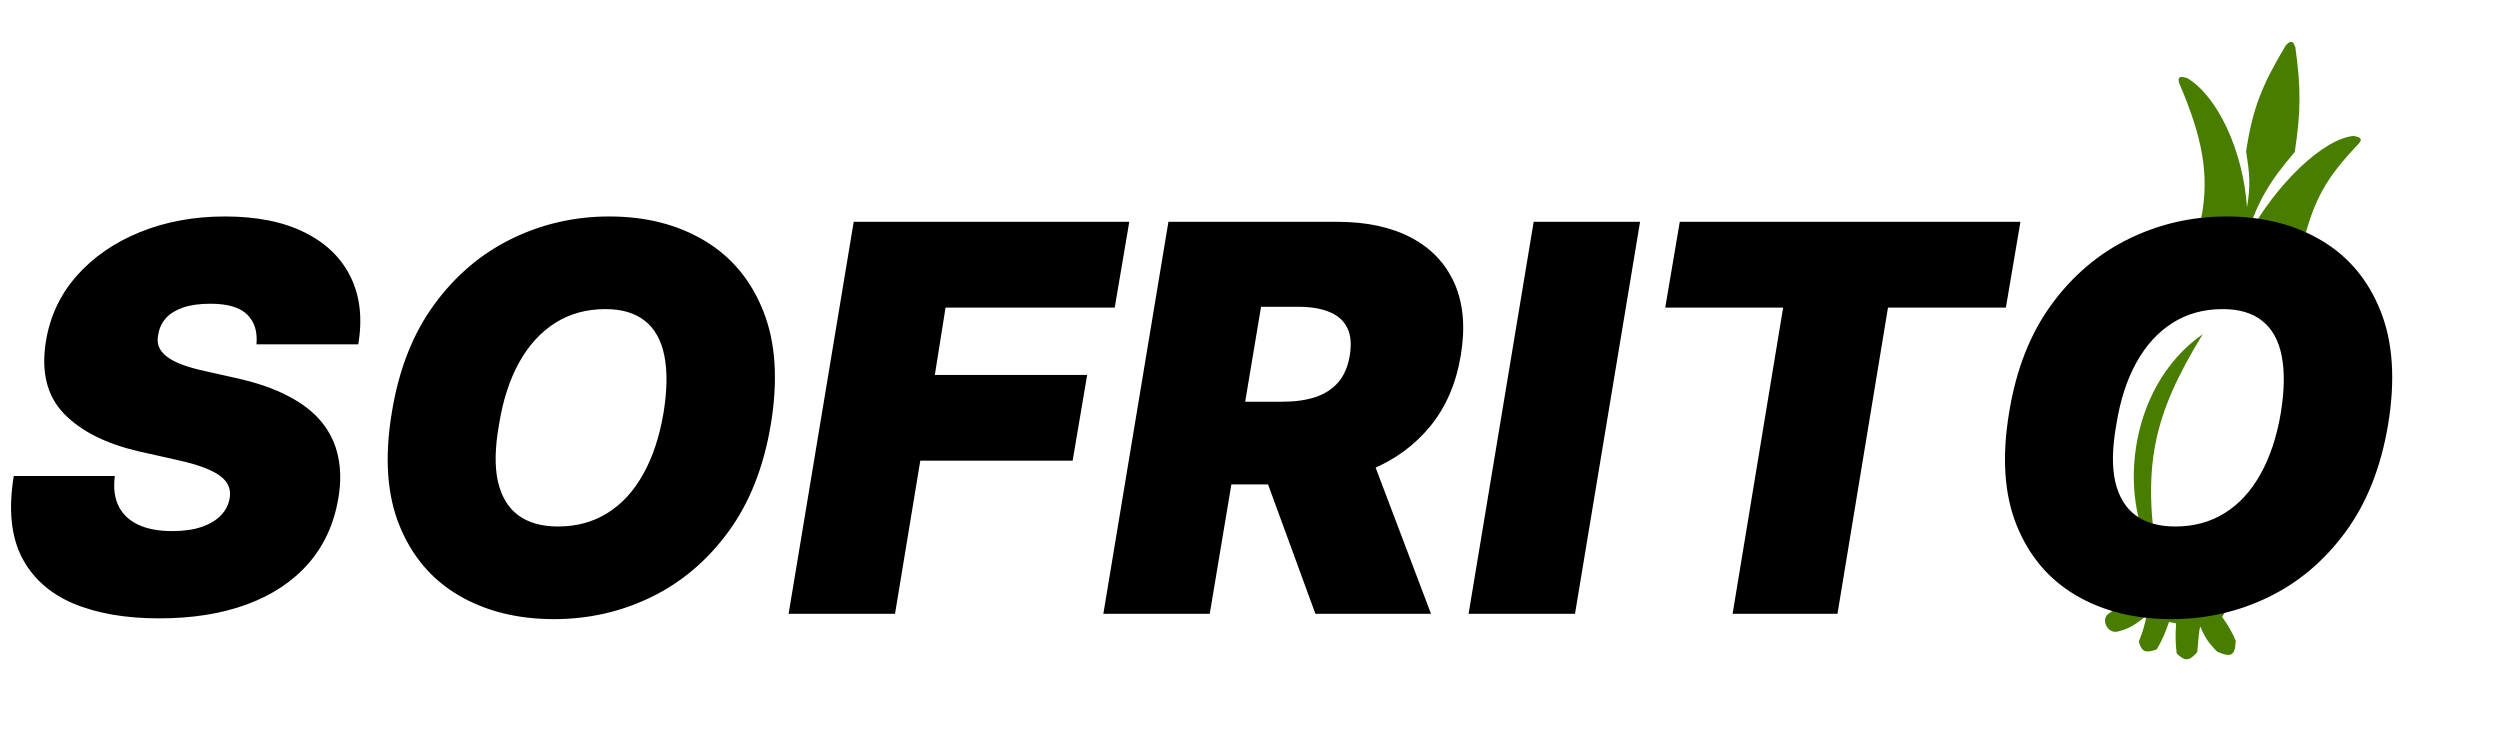
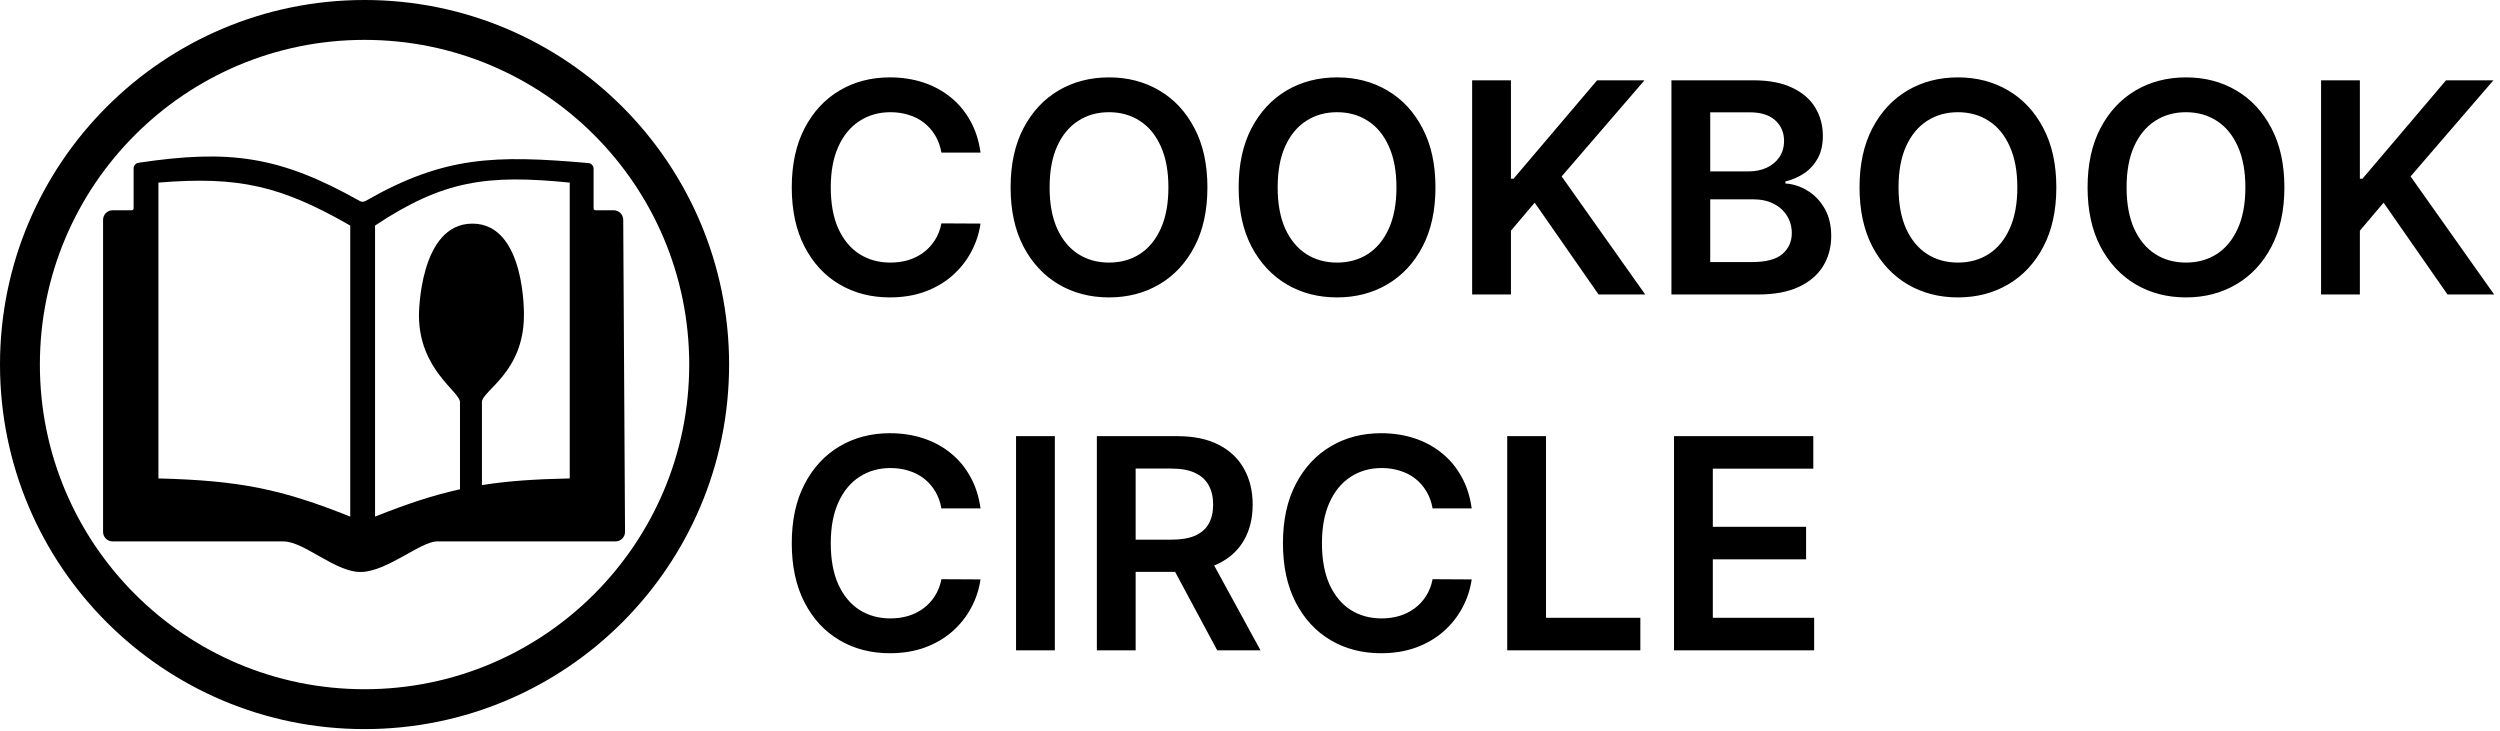
- <svg xmlns="http://www.w3.org/2000/svg" width="167" height="50" viewBox="0 0 167 50" fill="none">
-   <path d="M147.143 22.322C143.752 27.854 143.156 31.159 144.088 37.363C141.482 33.8 141.942 25.952 147.143 22.322Z" fill="#497D00" />
-   <path d="M157.232 9.08C155.227 9.243 152.054 12.279 150.16 15.76L153.847 16.5C153.859 16.347 153.876 16.189 153.898 16.024C154.618 13.31 155.368 11.902 157.51 9.655C157.801 9.335 157.795 9.197 157.232 9.08Z" fill="#497D00" />
-   <path d="M146.105 5.217C145.593 5.067 145.46 5.126 145.568 5.552C147.093 9.094 147.63 11.668 147.029 14.629C146.973 14.792 146.917 14.948 146.86 15.098L150.08 15.744C150.825 13.45 151.566 12.162 153.29 10.154C153.704 7.42 153.706 5.888 153.33 3.158C153.173 2.72 153.038 2.669 152.691 3.028C151.086 5.716 150.465 7.266 150.038 10.135C150.28 11.591 150.346 12.406 150.098 13.846C149.842 10.072 148.13 6.417 146.105 5.217Z" fill="#497D00" />
-   <path d="M149.347 42.797C149.075 42.176 148.875 41.828 148.437 41.206L149.642 39.247L142.279 39.955L140.773 41.055C140.368 41.466 140.804 42.359 141.48 42.185C142.262 41.985 142.675 41.707 143.398 41.12C143.249 41.813 143.136 42.195 142.872 42.863C143.069 43.589 143.367 43.633 144.074 43.378C144.462 42.703 144.63 42.296 144.89 41.546L145.364 41.643C145.314 42.419 145.312 42.857 145.401 43.648C145.926 44.162 146.225 44.204 146.776 43.557C146.858 42.586 146.904 42.095 146.975 41.847C147.295 42.601 147.546 42.969 148.112 43.533C149.044 43.951 149.314 43.79 149.347 42.797Z" fill="#497D00" />
-   <path d="M17.131 23C17.207 22.156 17.003 21.496 16.517 21.018C16.031 20.533 15.213 20.29 14.062 20.29C13.329 20.29 12.716 20.375 12.222 20.546C11.736 20.716 11.357 20.95 11.084 21.249C10.82 21.547 10.653 21.892 10.585 22.284C10.508 22.591 10.513 22.872 10.598 23.128C10.692 23.375 10.867 23.601 11.122 23.805C11.386 24.01 11.732 24.193 12.158 24.355C12.592 24.517 13.108 24.662 13.704 24.79L15.75 25.25C17.148 25.557 18.32 25.962 19.266 26.465C20.22 26.959 20.97 27.547 21.516 28.229C22.061 28.91 22.419 29.673 22.59 30.517C22.768 31.361 22.773 32.281 22.602 33.278C22.312 35 21.643 36.457 20.595 37.651C19.547 38.844 18.179 39.751 16.491 40.374C14.804 40.996 12.852 41.307 10.636 41.307C8.369 41.307 6.443 40.97 4.858 40.297C3.281 39.615 2.139 38.575 1.432 37.178C0.733 35.771 0.562 33.977 0.92 31.796H7.67C7.568 32.597 7.653 33.27 7.926 33.815C8.199 34.361 8.638 34.774 9.243 35.055C9.848 35.337 10.602 35.477 11.506 35.477C12.273 35.477 12.929 35.383 13.474 35.196C14.02 35.008 14.45 34.749 14.766 34.416C15.081 34.084 15.273 33.705 15.341 33.278C15.409 32.886 15.341 32.537 15.136 32.23C14.932 31.923 14.561 31.646 14.024 31.399C13.487 31.152 12.75 30.926 11.812 30.722L9.307 30.159C7.082 29.648 5.403 28.804 4.27 27.628C3.136 26.452 2.736 24.841 3.068 22.796C3.341 21.125 4.027 19.668 5.126 18.423C6.234 17.171 7.641 16.199 9.345 15.508C11.058 14.81 12.954 14.46 15.034 14.46C17.148 14.46 18.916 14.814 20.34 15.521C21.771 16.229 22.798 17.222 23.421 18.5C24.051 19.778 24.222 21.278 23.932 23H17.131ZM51.488 28.369C51.011 31.216 50.065 33.602 48.65 35.528C47.235 37.455 45.518 38.908 43.498 39.888C41.478 40.868 39.318 41.358 37.016 41.358C34.562 41.358 32.431 40.825 30.624 39.76C28.817 38.695 27.501 37.135 26.674 35.081C25.847 33.027 25.681 30.517 26.175 27.551C26.636 24.704 27.573 22.31 28.988 20.366C30.403 18.423 32.129 16.953 34.166 15.956C36.202 14.959 38.38 14.46 40.698 14.46C43.136 14.46 45.254 14.997 47.052 16.071C48.859 17.145 50.171 18.717 50.989 20.788C51.816 22.859 51.982 25.386 51.488 28.369ZM44.329 27.551C44.568 26.051 44.584 24.79 44.38 23.767C44.175 22.736 43.745 21.96 43.089 21.44C42.432 20.912 41.55 20.648 40.443 20.648C39.181 20.648 38.065 20.954 37.093 21.568C36.121 22.182 35.316 23.064 34.677 24.215C34.038 25.365 33.59 26.75 33.334 28.369C33.062 29.886 33.036 31.148 33.258 32.153C33.488 33.159 33.94 33.913 34.613 34.416C35.295 34.919 36.181 35.17 37.272 35.17C38.516 35.17 39.616 34.872 40.57 34.276C41.533 33.679 42.33 32.814 42.961 31.68C43.6 30.547 44.056 29.171 44.329 27.551ZM73.704 41L78.05 14.818H89.351C91.294 14.818 92.935 15.172 94.273 15.879C95.611 16.587 96.574 17.605 97.162 18.935C97.75 20.264 97.891 21.858 97.584 23.716C97.277 25.591 96.6 27.172 95.552 28.459C94.512 29.737 93.186 30.709 91.576 31.374C89.973 32.03 88.175 32.358 86.181 32.358H79.431L80.351 26.835H85.669C86.505 26.835 87.238 26.733 87.868 26.528C88.499 26.315 89.01 25.983 89.402 25.531C89.794 25.071 90.05 24.466 90.169 23.716C90.289 22.966 90.229 22.357 89.99 21.888C89.752 21.41 89.356 21.061 88.802 20.84C88.248 20.609 87.561 20.494 86.743 20.494H84.238L80.811 41H73.704ZM91.039 28.983L95.59 41H87.868L83.471 28.983H91.039ZM109.556 14.818L105.21 41H98.102L102.449 14.818H109.556ZM111.238 20.546L112.209 14.818H134.965L133.993 20.546H126.118L122.743 41H115.738L119.113 20.546H111.238Z" fill="black" />
-   <path d="M52.68 41L57.027 14.818H75.436L74.464 20.546H63.163L62.447 25.046H72.623L71.652 30.773H61.475L59.788 41H52.68ZM159.523 28.369C159.046 31.216 158.1 33.602 156.685 35.528C155.27 37.455 153.553 38.908 151.533 39.888C149.513 40.868 147.353 41.358 145.051 41.358C142.597 41.358 140.466 40.825 138.659 39.76C136.853 38.695 135.536 37.135 134.709 35.081C133.882 33.027 133.716 30.517 134.211 27.551C134.671 24.704 135.608 22.31 137.023 20.366C138.438 18.423 140.164 16.953 142.201 15.956C144.238 14.959 146.415 14.46 148.733 14.46C151.171 14.46 153.289 14.997 155.087 16.071C156.894 17.145 158.206 18.717 159.025 20.788C159.851 22.859 160.017 25.386 159.523 28.369ZM152.364 27.551C152.603 26.051 152.62 24.79 152.415 23.767C152.211 22.736 151.78 21.96 151.124 21.44C150.468 20.912 149.586 20.648 148.478 20.648C147.216 20.648 146.1 20.954 145.128 21.568C144.157 22.182 143.351 23.064 142.712 24.215C142.073 25.365 141.625 26.75 141.37 28.369C141.097 29.886 141.071 31.148 141.293 32.153C141.523 33.159 141.975 33.913 142.648 34.416C143.33 34.919 144.216 35.17 145.307 35.17C146.551 35.17 147.651 34.872 148.605 34.276C149.569 33.679 150.365 32.814 150.996 31.68C151.635 30.547 152.091 29.171 152.364 27.551Z" fill="black" />
+ <svg xmlns="http://www.w3.org/2000/svg" width="815" height="238" viewBox="0 0 815 238" fill="none">
+   <circle cx="118.844" cy="118.844" r="112.344" stroke="black" stroke-width="13" />
+   <path fill-rule="evenodd" clip-rule="evenodd" d="M43.555 67.927C43.555 68.27 43.277 68.549 42.933 68.549H36.711C34.993 68.549 33.6 69.942 33.6 71.66V173.393C33.6 175.111 34.993 176.504 36.711 176.504H92.4C99.244 176.504 109.466 186.757 117.911 186.46C126.355 186.163 137.2 176.504 142.489 176.504H200.648C202.373 176.504 203.769 175.1 203.759 173.375L203.173 71.642C203.163 69.931 201.773 68.549 200.062 68.549H194.133C193.789 68.549 193.511 68.27 193.511 67.927V55.012C193.511 54.045 192.762 53.237 191.799 53.154C161.416 50.51 144.803 50.816 119.162 65.517C118.585 65.848 117.857 65.852 117.278 65.525C91.149 50.811 74.807 48.639 45.148 53.062C44.238 53.198 43.555 53.984 43.555 54.905V67.927ZM51.644 155.971V59.527C77.929 57.373 91.583 60.591 114.177 73.527V168.415C91.843 159.481 78.205 156.64 51.644 155.971ZM122.266 168.415V73.527C144.532 58.754 158.741 56.846 185.733 59.527V155.971C174.563 156.197 165.611 156.78 157.111 158.146V131.082C157.111 127.349 170.8 121.438 170.8 102.771C170.8 102.771 171.422 72.904 154 72.904C136.577 72.904 136.577 102.771 136.577 102.771C136.577 120.504 149.955 127.66 149.955 131.082V159.504C141.4 161.384 132.796 164.204 122.266 168.415Z" fill="black" />
+   <path d="M319.648 49.739H306.898C306.534 47.648 305.864 45.795 304.886 44.182C303.909 42.545 302.693 41.159 301.239 40.023C299.784 38.886 298.125 38.034 296.261 37.466C294.42 36.875 292.432 36.58 290.295 36.58C286.5 36.58 283.136 37.534 280.205 39.443C277.273 41.33 274.977 44.102 273.318 47.761C271.659 51.398 270.83 55.841 270.83 61.091C270.83 66.432 271.659 70.932 273.318 74.591C275 78.227 277.295 80.977 280.205 82.841C283.136 84.682 286.489 85.602 290.261 85.602C292.352 85.602 294.307 85.329 296.125 84.784C297.966 84.216 299.614 83.386 301.068 82.296C302.545 81.204 303.784 79.864 304.784 78.273C305.807 76.682 306.511 74.864 306.898 72.818L319.648 72.886C319.17 76.204 318.136 79.318 316.545 82.227C314.977 85.136 312.92 87.704 310.375 89.932C307.83 92.136 304.852 93.864 301.443 95.114C298.034 96.341 294.25 96.954 290.091 96.954C283.955 96.954 278.477 95.534 273.659 92.693C268.841 89.852 265.045 85.75 262.273 80.386C259.5 75.023 258.114 68.591 258.114 61.091C258.114 53.568 259.511 47.136 262.307 41.795C265.102 36.432 268.909 32.33 273.727 29.489C278.545 26.648 284 25.227 290.091 25.227C293.977 25.227 297.591 25.773 300.932 26.864C304.273 27.954 307.25 29.557 309.864 31.671C312.477 33.761 314.625 36.33 316.307 39.375C318.011 42.398 319.125 45.852 319.648 49.739ZM393.616 61.091C393.616 68.614 392.207 75.057 389.389 80.421C386.594 85.761 382.776 89.852 377.935 92.693C373.116 95.534 367.651 96.954 361.537 96.954C355.423 96.954 349.946 95.534 345.105 92.693C340.287 89.829 336.469 85.727 333.651 80.386C330.855 75.023 329.457 68.591 329.457 61.091C329.457 53.568 330.855 47.136 333.651 41.795C336.469 36.432 340.287 32.33 345.105 29.489C349.946 26.648 355.423 25.227 361.537 25.227C367.651 25.227 373.116 26.648 377.935 29.489C382.776 32.33 386.594 36.432 389.389 41.795C392.207 47.136 393.616 53.568 393.616 61.091ZM380.901 61.091C380.901 55.795 380.071 51.33 378.412 47.693C376.776 44.034 374.503 41.273 371.594 39.409C368.685 37.523 365.332 36.58 361.537 36.58C357.741 36.58 354.389 37.523 351.48 39.409C348.571 41.273 346.287 44.034 344.628 47.693C342.991 51.33 342.173 55.795 342.173 61.091C342.173 66.386 342.991 70.864 344.628 74.523C346.287 78.159 348.571 80.921 351.48 82.807C354.389 84.671 357.741 85.602 361.537 85.602C365.332 85.602 368.685 84.671 371.594 82.807C374.503 80.921 376.776 78.159 378.412 74.523C380.071 70.864 380.901 66.386 380.901 61.091ZM467.96 61.091C467.96 68.614 466.551 75.057 463.733 80.421C460.938 85.761 457.119 89.852 452.278 92.693C447.46 95.534 441.994 96.954 435.881 96.954C429.767 96.954 424.29 95.534 419.449 92.693C414.631 89.829 410.813 85.727 407.994 80.386C405.199 75.023 403.801 68.591 403.801 61.091C403.801 53.568 405.199 47.136 407.994 41.795C410.813 36.432 414.631 32.33 419.449 29.489C424.29 26.648 429.767 25.227 435.881 25.227C441.994 25.227 447.46 26.648 452.278 29.489C457.119 32.33 460.938 36.432 463.733 41.795C466.551 47.136 467.96 53.568 467.96 61.091ZM455.244 61.091C455.244 55.795 454.415 51.33 452.756 47.693C451.119 44.034 448.847 41.273 445.938 39.409C443.028 37.523 439.676 36.58 435.881 36.58C432.085 36.58 428.733 37.523 425.824 39.409C422.915 41.273 420.631 44.034 418.972 47.693C417.335 51.33 416.517 55.795 416.517 61.091C416.517 66.386 417.335 70.864 418.972 74.523C420.631 78.159 422.915 80.921 425.824 82.807C428.733 84.671 432.085 85.602 435.881 85.602C439.676 85.602 443.028 84.671 445.938 82.807C448.847 80.921 451.119 78.159 452.756 74.523C454.415 70.864 455.244 66.386 455.244 61.091ZM479.918 96V26.182H492.565V58.261H493.418L520.656 26.182H536.099L509.099 57.511L536.338 96H521.134L500.304 66.068L492.565 75.204V96H479.918ZM544.886 96V26.182H571.614C576.659 26.182 580.852 26.977 584.193 28.568C587.557 30.136 590.068 32.284 591.727 35.011C593.409 37.739 594.25 40.83 594.25 44.284C594.25 47.125 593.705 49.557 592.614 51.58C591.523 53.58 590.057 55.205 588.216 56.455C586.375 57.705 584.318 58.602 582.045 59.148V59.83C584.523 59.966 586.898 60.727 589.17 62.114C591.466 63.477 593.341 65.409 594.795 67.909C596.25 70.409 596.977 73.432 596.977 76.977C596.977 80.591 596.102 83.841 594.352 86.727C592.602 89.591 589.966 91.852 586.443 93.511C582.92 95.171 578.489 96 573.148 96H544.886ZM557.534 85.432H571.136C575.727 85.432 579.034 84.557 581.057 82.807C583.102 81.034 584.125 78.761 584.125 75.989C584.125 73.921 583.614 72.057 582.591 70.398C581.568 68.716 580.114 67.398 578.227 66.443C576.341 65.466 574.091 64.977 571.477 64.977H557.534V85.432ZM557.534 55.875H570.045C572.227 55.875 574.193 55.477 575.943 54.682C577.693 53.864 579.068 52.716 580.068 51.239C581.091 49.739 581.602 47.966 581.602 45.92C581.602 43.216 580.648 40.989 578.739 39.239C576.852 37.489 574.045 36.614 570.318 36.614H557.534V55.875ZM670.366 61.091C670.366 68.614 668.957 75.057 666.139 80.421C663.344 85.761 659.526 89.852 654.685 92.693C649.866 95.534 644.401 96.954 638.287 96.954C632.173 96.954 626.696 95.534 621.855 92.693C617.037 89.829 613.219 85.727 610.401 80.386C607.605 75.023 606.207 68.591 606.207 61.091C606.207 53.568 607.605 47.136 610.401 41.795C613.219 36.432 617.037 32.33 621.855 29.489C626.696 26.648 632.173 25.227 638.287 25.227C644.401 25.227 649.866 26.648 654.685 29.489C659.526 32.33 663.344 36.432 666.139 41.795C668.957 47.136 670.366 53.568 670.366 61.091ZM657.651 61.091C657.651 55.795 656.821 51.33 655.162 47.693C653.526 44.034 651.253 41.273 648.344 39.409C645.435 37.523 642.082 36.58 638.287 36.58C634.491 36.58 631.139 37.523 628.23 39.409C625.321 41.273 623.037 44.034 621.378 47.693C619.741 51.33 618.923 55.795 618.923 61.091C618.923 66.386 619.741 70.864 621.378 74.523C623.037 78.159 625.321 80.921 628.23 82.807C631.139 84.671 634.491 85.602 638.287 85.602C642.082 85.602 645.435 84.671 648.344 82.807C651.253 80.921 653.526 78.159 655.162 74.523C656.821 70.864 657.651 66.386 657.651 61.091ZM744.71 61.091C744.71 68.614 743.301 75.057 740.483 80.421C737.688 85.761 733.869 89.852 729.028 92.693C724.21 95.534 718.744 96.954 712.631 96.954C706.517 96.954 701.04 95.534 696.199 92.693C691.381 89.829 687.563 85.727 684.744 80.386C681.949 75.023 680.551 68.591 680.551 61.091C680.551 53.568 681.949 47.136 684.744 41.795C687.563 36.432 691.381 32.33 696.199 29.489C701.04 26.648 706.517 25.227 712.631 25.227C718.744 25.227 724.21 26.648 729.028 29.489C733.869 32.33 737.688 36.432 740.483 41.795C743.301 47.136 744.71 53.568 744.71 61.091ZM731.994 61.091C731.994 55.795 731.165 51.33 729.506 47.693C727.869 44.034 725.597 41.273 722.688 39.409C719.778 37.523 716.426 36.58 712.631 36.58C708.835 36.58 705.483 37.523 702.574 39.409C699.665 41.273 697.381 44.034 695.722 47.693C694.085 51.33 693.267 55.795 693.267 61.091C693.267 66.386 694.085 70.864 695.722 74.523C697.381 78.159 699.665 80.921 702.574 82.807C705.483 84.671 708.835 85.602 712.631 85.602C716.426 85.602 719.778 84.671 722.688 82.807C725.597 80.921 727.869 78.159 729.506 74.523C731.165 70.864 731.994 66.386 731.994 61.091ZM756.668 96V26.182H769.315V58.261H770.168L797.406 26.182H812.849L785.849 57.511L813.088 96H797.884L777.054 66.068L769.315 75.204V96H756.668ZM319.648 165.739H306.898C306.534 163.648 305.864 161.795 304.886 160.182C303.909 158.545 302.693 157.159 301.239 156.023C299.784 154.886 298.125 154.034 296.261 153.466C294.42 152.875 292.432 152.58 290.295 152.58C286.5 152.58 283.136 153.534 280.205 155.443C277.273 157.33 274.977 160.102 273.318 163.761C271.659 167.398 270.83 171.841 270.83 177.091C270.83 182.432 271.659 186.932 273.318 190.591C275 194.227 277.295 196.977 280.205 198.841C283.136 200.682 286.489 201.602 290.261 201.602C292.352 201.602 294.307 201.33 296.125 200.784C297.966 200.216 299.614 199.386 301.068 198.295C302.545 197.205 303.784 195.864 304.784 194.273C305.807 192.682 306.511 190.864 306.898 188.818L319.648 188.886C319.17 192.205 318.136 195.318 316.545 198.227C314.977 201.136 312.92 203.705 310.375 205.932C307.83 208.136 304.852 209.864 301.443 211.114C298.034 212.341 294.25 212.955 290.091 212.955C283.955 212.955 278.477 211.534 273.659 208.693C268.841 205.852 265.045 201.75 262.273 196.386C259.5 191.023 258.114 184.591 258.114 177.091C258.114 169.568 259.511 163.136 262.307 157.795C265.102 152.432 268.909 148.33 273.727 145.489C278.545 142.648 284 141.227 290.091 141.227C293.977 141.227 297.591 141.773 300.932 142.864C304.273 143.955 307.25 145.557 309.864 147.67C312.477 149.761 314.625 152.33 316.307 155.375C318.011 158.398 319.125 161.852 319.648 165.739ZM343.878 142.182V212H331.23V142.182H343.878ZM357.574 212V142.182H383.756C389.119 142.182 393.619 143.114 397.256 144.977C400.915 146.841 403.676 149.455 405.54 152.818C407.426 156.159 408.369 160.057 408.369 164.511C408.369 168.989 407.415 172.875 405.506 176.17C403.619 179.443 400.835 181.977 397.153 183.773C393.472 185.545 388.949 186.432 383.585 186.432H364.938V175.932H381.881C385.017 175.932 387.585 175.5 389.585 174.636C391.585 173.75 393.063 172.466 394.017 170.784C394.994 169.08 395.483 166.989 395.483 164.511C395.483 162.034 394.994 159.92 394.017 158.17C393.04 156.398 391.551 155.057 389.551 154.148C387.551 153.216 384.972 152.75 381.812 152.75H370.222V212H357.574ZM393.642 180.364L410.926 212H396.812L379.835 180.364H393.642ZM479.773 165.739H467.023C466.659 163.648 465.989 161.795 465.011 160.182C464.034 158.545 462.818 157.159 461.364 156.023C459.909 154.886 458.25 154.034 456.386 153.466C454.545 152.875 452.557 152.58 450.42 152.58C446.625 152.58 443.261 153.534 440.33 155.443C437.398 157.33 435.102 160.102 433.443 163.761C431.784 167.398 430.955 171.841 430.955 177.091C430.955 182.432 431.784 186.932 433.443 190.591C435.125 194.227 437.42 196.977 440.33 198.841C443.261 200.682 446.614 201.602 450.386 201.602C452.477 201.602 454.432 201.33 456.25 200.784C458.091 200.216 459.739 199.386 461.193 198.295C462.67 197.205 463.909 195.864 464.909 194.273C465.932 192.682 466.636 190.864 467.023 188.818L479.773 188.886C479.295 192.205 478.261 195.318 476.67 198.227C475.102 201.136 473.045 203.705 470.5 205.932C467.955 208.136 464.977 209.864 461.568 211.114C458.159 212.341 454.375 212.955 450.216 212.955C444.08 212.955 438.602 211.534 433.784 208.693C428.966 205.852 425.17 201.75 422.398 196.386C419.625 191.023 418.239 184.591 418.239 177.091C418.239 169.568 419.636 163.136 422.432 157.795C425.227 152.432 429.034 148.33 433.852 145.489C438.67 142.648 444.125 141.227 450.216 141.227C454.102 141.227 457.716 141.773 461.057 142.864C464.398 143.955 467.375 145.557 469.989 147.67C472.602 149.761 474.75 152.33 476.432 155.375C478.136 158.398 479.25 161.852 479.773 165.739ZM491.355 212V142.182H504.003V201.398H534.753V212H491.355ZM545.73 212V142.182H591.139V152.784H558.378V171.739H588.787V182.341H558.378V201.398H591.412V212H545.73Z" fill="black" />
</svg>
